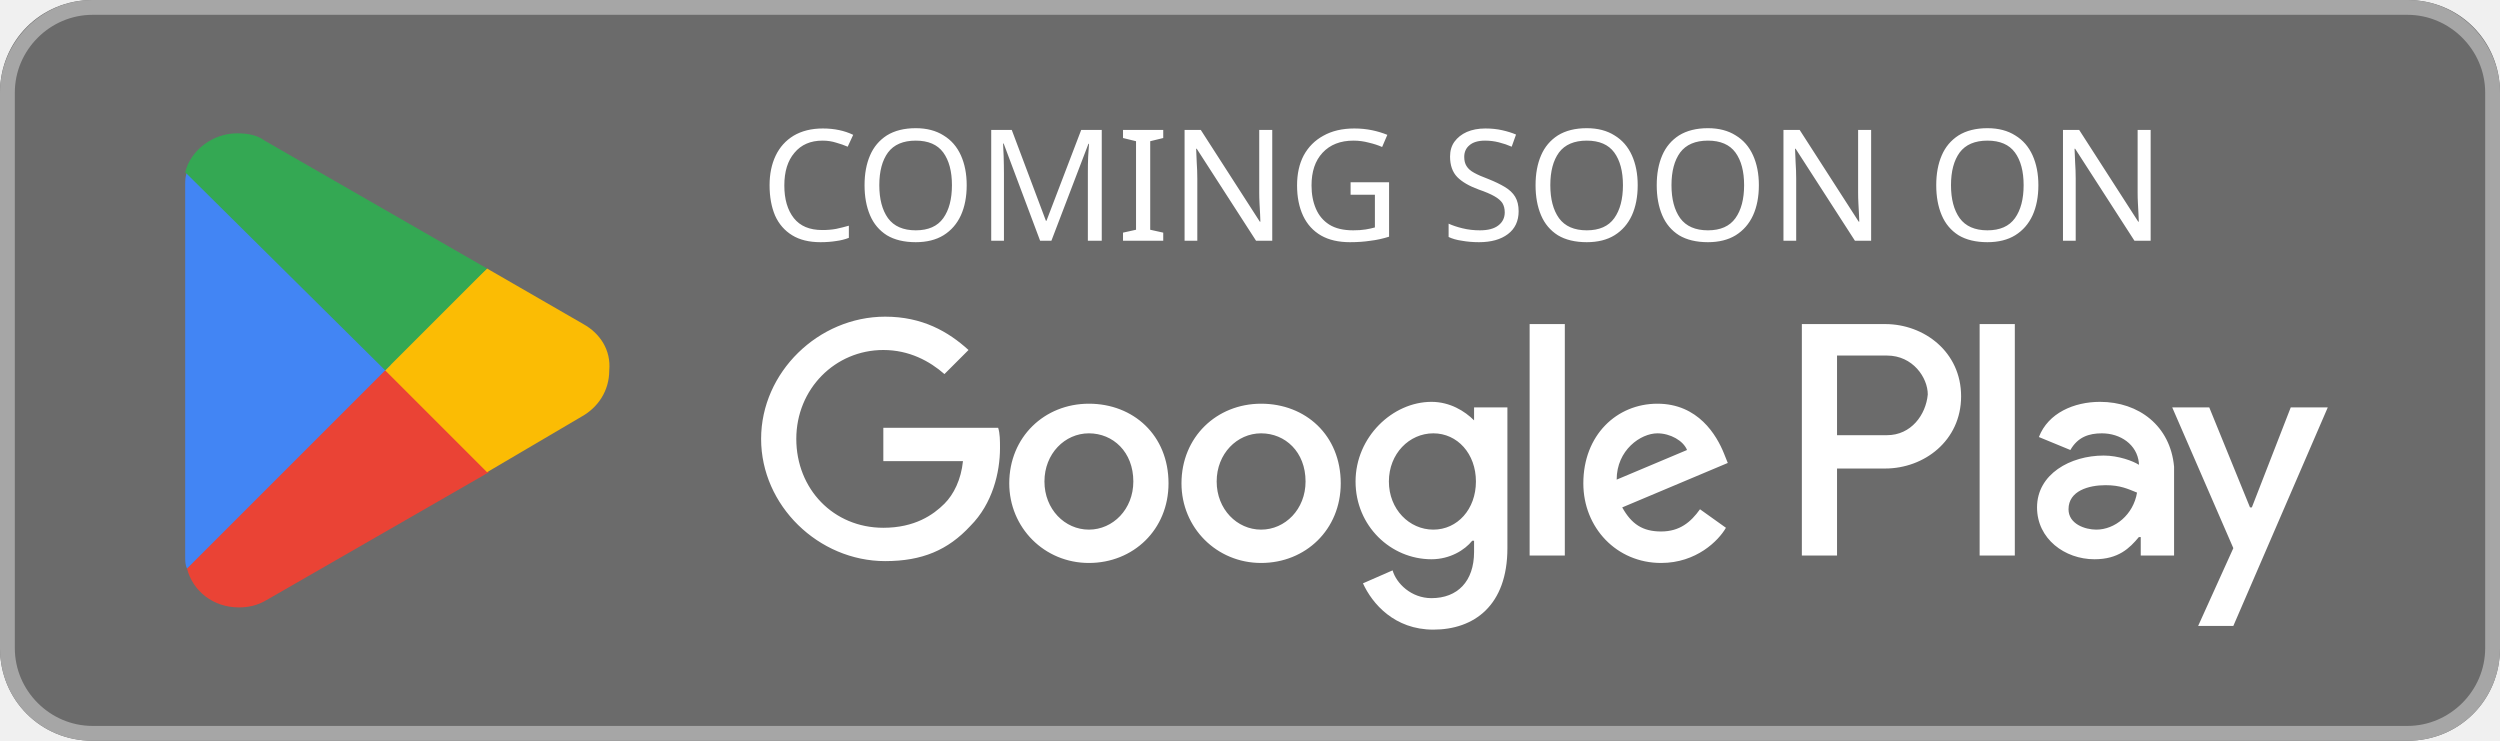
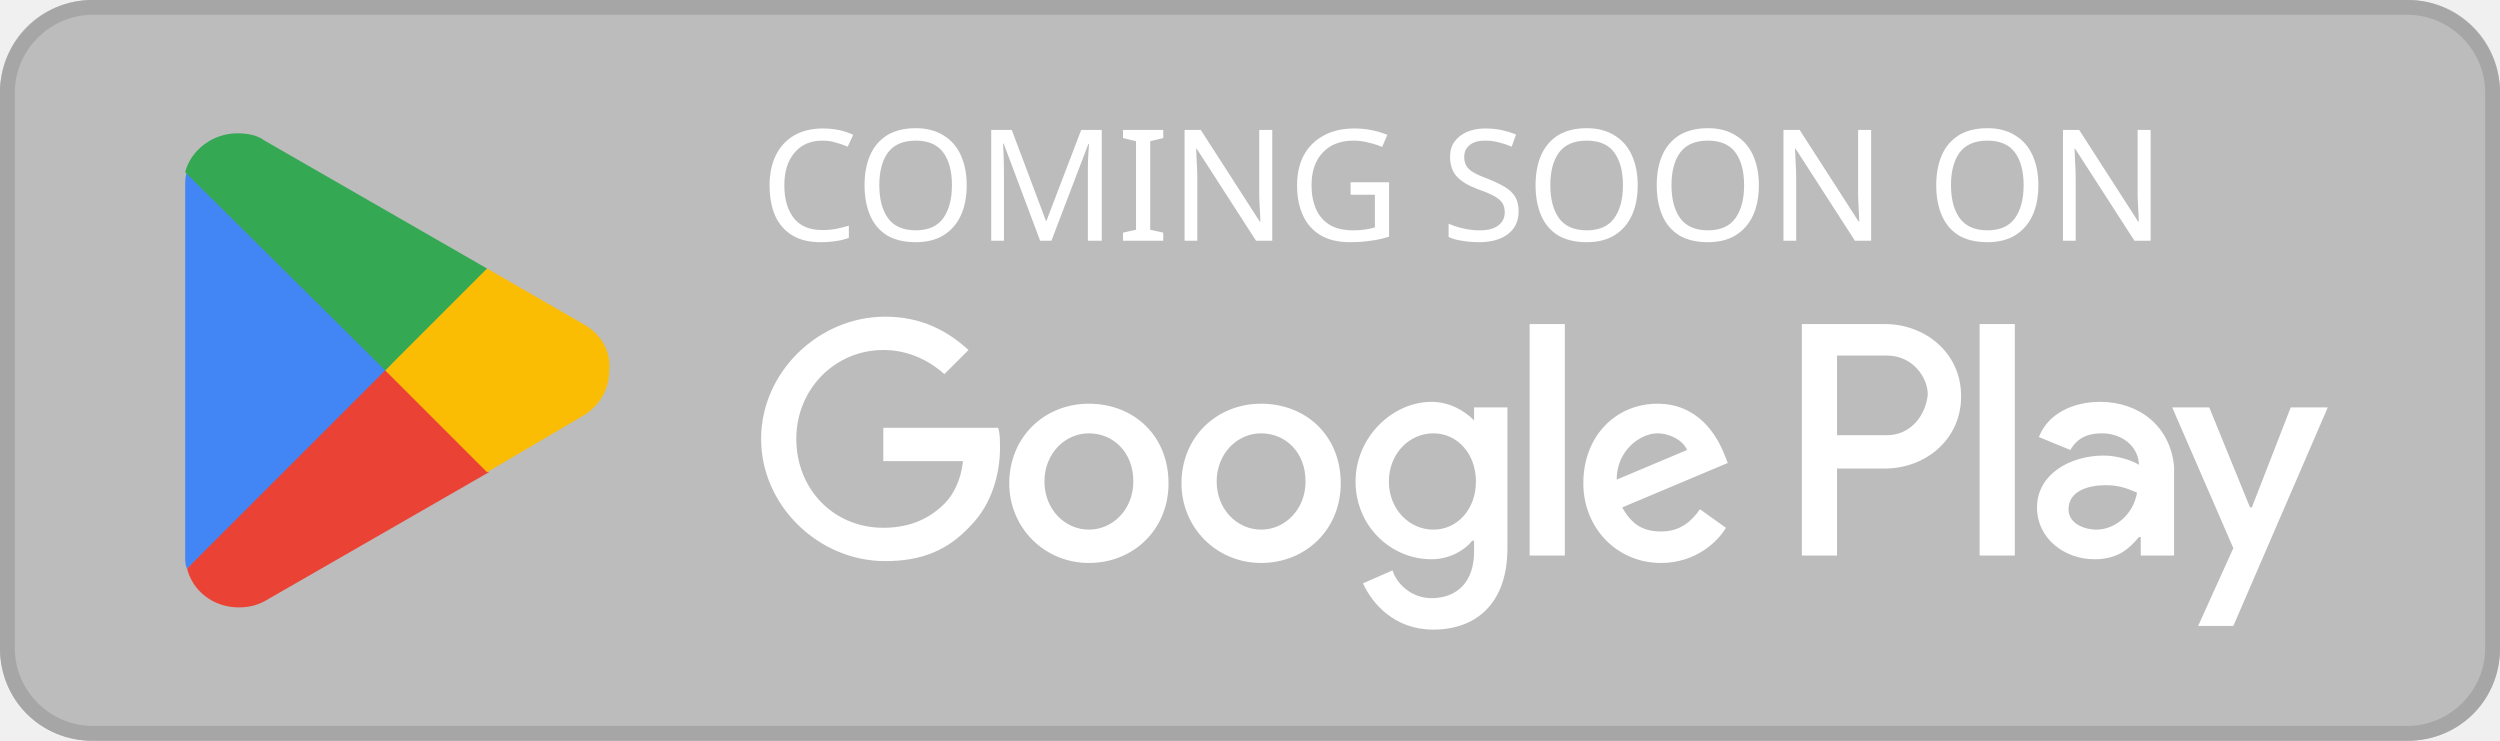
<svg xmlns="http://www.w3.org/2000/svg" version="1.1" id="artwork" x="0px" y="0px" viewBox="0 0 135 40" style="enable-background:new 0 0 135 40;" xml:space="preserve">
  <style type="text/css">
- 	.st0{fill:#6B6B6B;}
+ 	.st0{fill:#BCBCBC;}
	.st1{fill:#A6A6A6;}
	.st2{fill:#FFFFFF;}
	.st3{font-family:'ProductSans-Regular';}
	.st4{font-size:8.38px;}
	.st5{display:none;fill:none;stroke:#FFFFFF;stroke-width:0.2;stroke-miterlimit:10;enable-background:new    ;}
	.st6{fill:#EA4335;}
	.st7{fill:#FBBC04;}
	.st8{fill:#4285F4;}
	.st9{fill:#34A853;}
</style>
  <g>
    <g>
      <path class="st0" d="M130,40H5c-2.8,0-5-2.2-5-5V5c0-2.8,2.2-5,5-5h125c2.8,0,5,2.2,5,5v30C135,37.8,132.8,40,130,40z" />
    </g>
    <g>
      <g>
        <path class="st1" d="M130,0.8c2.3,0,4.2,1.9,4.2,4.2v30c0,2.3-1.9,4.2-4.2,4.2H5c-2.3,0-4.2-1.9-4.2-4.2V5c0-2.3,1.9-4.2,4.2-4.2     L130,0.8 M130,0H5C2.2,0,0,2.3,0,5v30c0,2.8,2.2,5,5,5h125c2.8,0,5-2.2,5-5V5C135,2.3,132.8,0,130,0L130,0z" />
      </g>
    </g>
    <text transform="matrix(1 0 0 1 41.0413 13.0001)" class="st2 st3 st4">COMING SOON ON</text>
    <text transform="matrix(1 0 0 1 41.0413 13.0001)" class="st5 st3 st4">GET IT ON</text>
    <path class="st2" d="M68.1,21.8c-2.4,0-4.3,1.8-4.3,4.3c0,2.4,1.9,4.3,4.3,4.3s4.3-1.8,4.3-4.3C72.4,23.5,70.5,21.8,68.1,21.8z    M68.1,28.6c-1.3,0-2.4-1.1-2.4-2.6s1.1-2.6,2.4-2.6s2.4,1,2.4,2.6C70.5,27.5,69.4,28.6,68.1,28.6z M58.8,21.8   c-2.4,0-4.3,1.8-4.3,4.3c0,2.4,1.9,4.3,4.3,4.3c2.4,0,4.3-1.8,4.3-4.3C63.1,23.5,61.2,21.8,58.8,21.8z M58.8,28.6   c-1.3,0-2.4-1.1-2.4-2.6s1.1-2.6,2.4-2.6c1.3,0,2.4,1,2.4,2.6C61.2,27.5,60.1,28.6,58.8,28.6z M47.7,23.1v1.8H52   c-0.1,1-0.5,1.8-1,2.3c-0.6,0.6-1.6,1.3-3.3,1.3c-2.7,0-4.7-2.1-4.7-4.8s2.1-4.8,4.7-4.8c1.4,0,2.5,0.6,3.3,1.3l1.3-1.3   c-1.1-1-2.5-1.8-4.5-1.8c-3.6,0-6.7,3-6.7,6.6s3.1,6.6,6.7,6.6c2,0,3.4-0.6,4.6-1.9c1.2-1.2,1.6-2.9,1.6-4.2c0-0.4,0-0.8-0.1-1.1   H47.7z M93.1,24.5c-0.4-1-1.4-2.7-3.6-2.7s-4,1.7-4,4.3c0,2.4,1.8,4.3,4.2,4.3c1.9,0,3.1-1.2,3.5-1.9l-1.4-1   c-0.5,0.7-1.1,1.2-2.1,1.2s-1.6-0.4-2.1-1.3l5.7-2.4L93.1,24.5z M87.3,25.9c0-1.6,1.3-2.5,2.2-2.5c0.7,0,1.4,0.4,1.6,0.9L87.3,25.9   z M82.6,30h1.9V17.5h-1.9V30z M79.6,22.7L79.6,22.7c-0.5-0.5-1.3-1-2.3-1c-2.1,0-4.1,1.9-4.1,4.3s1.9,4.2,4.1,4.2   c1,0,1.8-0.5,2.2-1h0.1v0.6c0,1.6-0.9,2.5-2.3,2.5c-1.1,0-1.9-0.8-2.1-1.5l-1.6,0.7c0.5,1.1,1.7,2.5,3.8,2.5c2.2,0,4-1.3,4-4.4V22   h-1.8C79.6,22,79.6,22.7,79.6,22.7z M77.4,28.6c-1.3,0-2.4-1.1-2.4-2.6s1.1-2.6,2.4-2.6s2.3,1.1,2.3,2.6   C79.7,27.5,78.7,28.6,77.4,28.6z M101.8,17.5h-4.5V30h1.9v-4.7h2.6c2.1,0,4.1-1.5,4.1-3.9S103.9,17.5,101.8,17.5z M101.9,23.5h-2.7   v-4.3h2.7c1.4,0,2.2,1.2,2.2,2.1C104,22.4,103.2,23.5,101.9,23.5z M113.4,21.7c-1.4,0-2.8,0.6-3.3,1.9l1.7,0.7   c0.4-0.7,1-0.9,1.7-0.9c1,0,1.9,0.6,2,1.6v0.1c-0.3-0.2-1.1-0.5-1.9-0.5c-1.8,0-3.6,1-3.6,2.8c0,1.7,1.5,2.8,3.1,2.8   c1.3,0,1.9-0.6,2.4-1.2h0.1v1h1.8v-4.8C117.2,23,115.5,21.7,113.4,21.7z M113.2,28.6c-0.6,0-1.5-0.3-1.5-1.1c0-1,1.1-1.3,2-1.3   c0.8,0,1.2,0.2,1.7,0.4C115.2,27.8,114.2,28.6,113.2,28.6z M123.7,22l-2.1,5.4h-0.1l-2.2-5.4h-2l3.3,7.6l-1.9,4.2h1.9l5.1-11.8   H123.7z M106.9,30h1.9V17.5h-1.9V30z" />
    <g>
      <path class="st6" d="M20.7,19.4L10.1,30.7l0,0c0.3,1.2,1.4,2.1,2.8,2.1c0.5,0,1-0.1,1.5-0.4l0,0l12-6.9L20.7,19.4z" />
      <path class="st7" d="M31.5,17.5L31.5,17.5l-5.2-3l-5.8,5.2l5.8,5.8l5.1-3c0.9-0.5,1.5-1.4,1.5-2.5C33,18.9,32.4,18,31.5,17.5z" />
      <path class="st8" d="M10.1,9.3C10,9.5,10,9.8,10,10v20c0,0.3,0,0.5,0.1,0.7l11-11L10.1,9.3z" />
      <path class="st9" d="M20.8,20l5.5-5.5l-12-6.9c-0.4-0.3-0.9-0.4-1.5-0.4c-1.3,0-2.5,0.9-2.8,2.1l0,0L20.8,20z" />
    </g>
  </g>
</svg>
